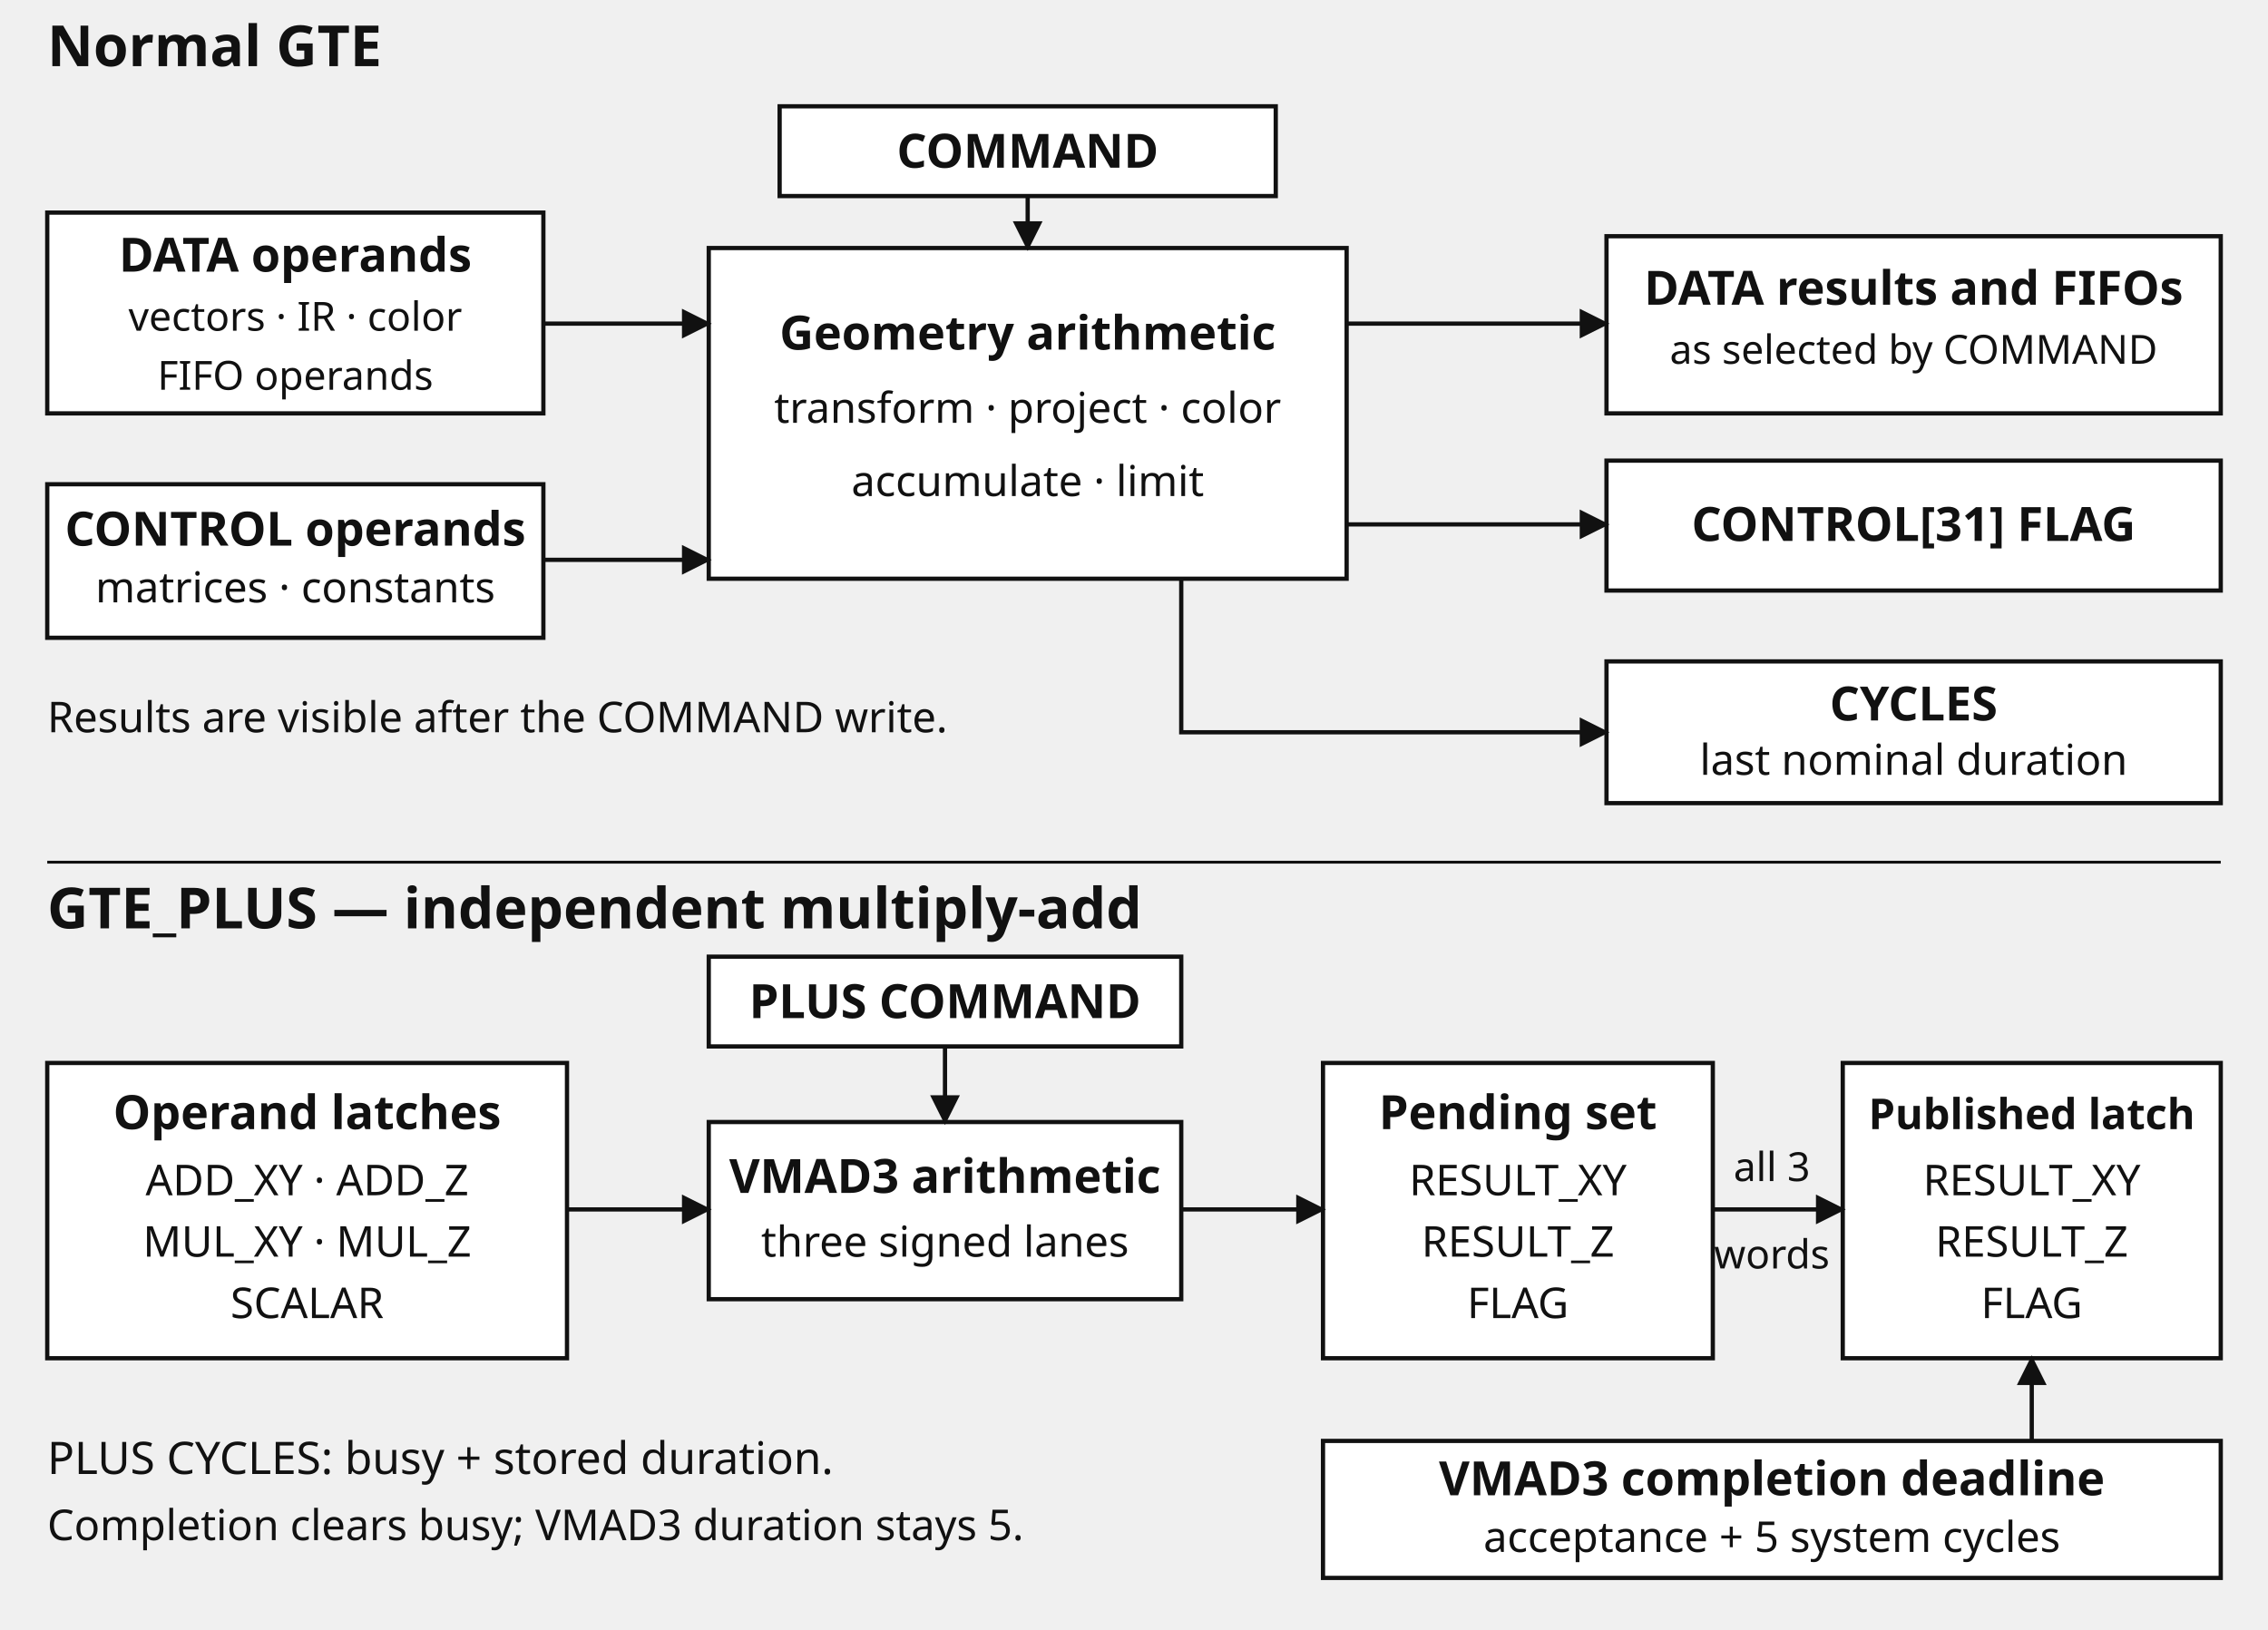
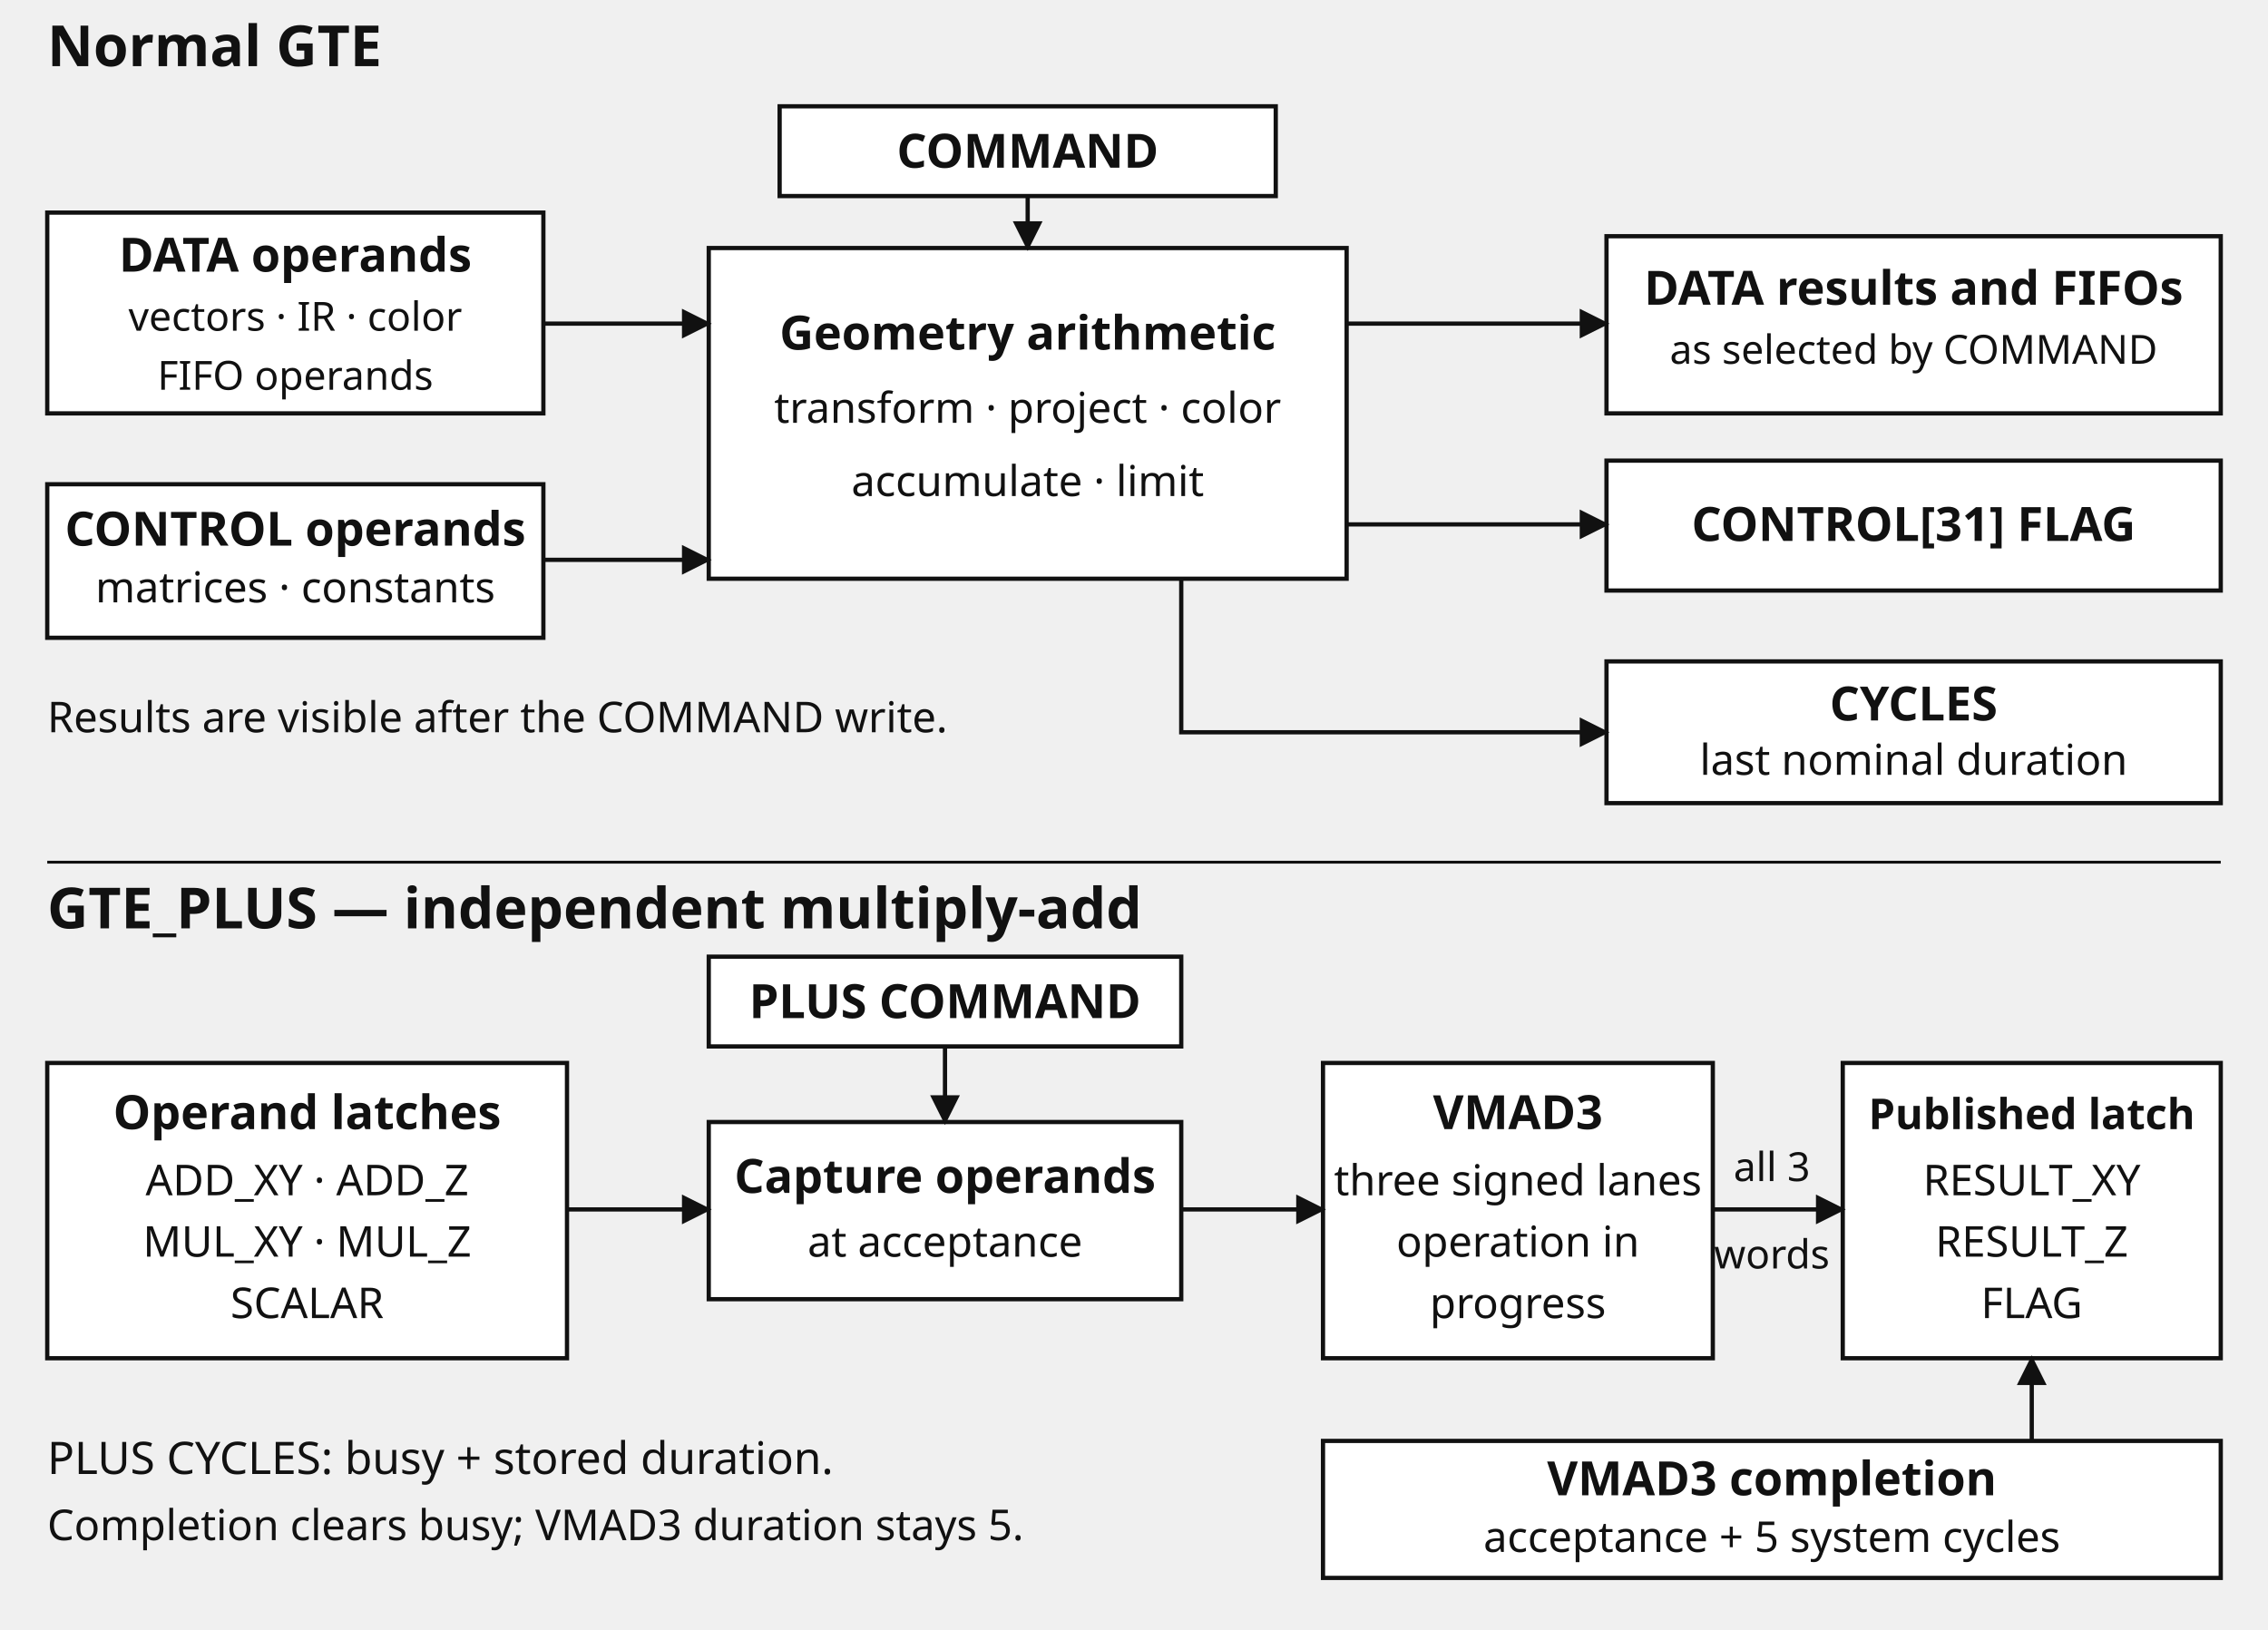
<svg xmlns="http://www.w3.org/2000/svg" viewBox="0 0 960 690" role="img" aria-labelledby="gte-overview-title gte-overview-desc">
  <defs>
    <marker id="gte-overview-arrow" viewBox="0 0 10 10" refX="9" refY="5" markerWidth="7" markerHeight="7" orient="auto-start-reverse">
      <path d="M 0 0 L 10 5 L 0 10 Z" fill="#111" />
    </marker>
  </defs>
  <g fill="#fff" stroke="#111" stroke-width="1.8">
    <rect x="20" y="90" width="210" height="85" />
    <rect x="20" y="205" width="210" height="65" />
    <rect x="330" y="45" width="210" height="38" />
    <rect x="300" y="105" width="270" height="140" />
    <rect x="680" y="100" width="260" height="75" />
    <rect x="680" y="195" width="260" height="55" />
    <rect x="680" y="280" width="260" height="60" />
    <rect x="20" y="450" width="220" height="125" />
    <rect x="300" y="405" width="200" height="38" />
    <rect x="300" y="475" width="200" height="75" />
    <rect x="560" y="450" width="165" height="125" />
    <rect x="780" y="450" width="160" height="125" />
    <rect x="560" y="610" width="380" height="58" />
  </g>
  <g fill="none" stroke="#111" stroke-width="1.8" marker-end="url(#gte-overview-arrow)">
    <path d="M 230 137 H 300" />
    <path d="M 230 237 H 300" />
    <path d="M 435 83 V 105" />
    <path d="M 570 137 H 680" />
    <path d="M 570 222 H 680" />
    <path d="M 500 245 V 310 H 680" />
    <path d="M 240 512 H 300" />
    <path d="M 400 443 V 475" />
    <path d="M 500 512 H 560" />
    <path d="M 725 512 H 780" />
    <path d="M 860 610 V 575" />
  </g>
  <path d="M 20 365 H 940" fill="none" stroke="#111" stroke-width="1.2" />
  <g fill="#111" font-family="sans-serif" font-size="20" text-anchor="middle">
    <text x="20" y="28" text-anchor="start" font-size="24" font-weight="bold">Normal GTE</text>
    <text x="125" y="115" font-weight="bold">DATA operands</text>
    <text x="125" y="140" font-size="17">vectors · IR · color</text>
    <text x="125" y="165" font-size="17">FIFO operands</text>
    <text x="125" y="231" font-weight="bold">CONTROL operands</text>
    <text x="125" y="255" font-size="18">matrices · constants</text>
    <text x="435" y="71" font-weight="bold">COMMAND</text>
    <text x="435" y="148" font-weight="bold">Geometry arithmetic</text>
    <text x="435" y="179" font-size="18">transform · project · color</text>
    <text x="435" y="210" font-size="18">accumulate · limit</text>
    <text x="810" y="129" font-weight="bold">DATA results and FIFOs</text>
    <text x="810" y="154" font-size="17">as selected by COMMAND</text>
    <text x="810" y="229" font-weight="bold">CONTROL[31] FLAG</text>
    <text x="810" y="305" font-weight="bold">CYCLES</text>
    <text x="810" y="328" font-size="18">last nominal duration</text>
    <text x="20" y="310" text-anchor="start" font-size="18">Results are visible after the COMMAND write.</text>
    <text x="20" y="393" text-anchor="start" font-size="24" font-weight="bold">GTE_PLUS — independent multiply-add</text>
    <text x="130" y="478" font-weight="bold">Operand latches</text>
    <text x="130" y="506" font-size="18">ADD_XY · ADD_Z</text>
    <text x="130" y="532" font-size="18">MUL_XY · MUL_Z</text>
    <text x="130" y="558" font-size="18">SCALAR</text>
    <text x="400" y="431" font-weight="bold">PLUS COMMAND</text>
-     <text x="400" y="505" font-weight="bold">VMAD3 arithmetic</text>
-     <text x="400" y="532" font-size="18">three signed lanes</text>
-     <text x="642.5" y="478" font-weight="bold">Pending set</text>
-     <text x="642.5" y="506" font-size="18">RESULT_XY</text>
-     <text x="642.5" y="532" font-size="18">RESULT_Z</text>
-     <text x="642.5" y="558" font-size="18">FLAG</text>
+     <text x="400" y="505" font-weight="bold">Capture operands</text>
+     <text x="400" y="532" font-size="18">at acceptance</text>
+     <text x="642.5" y="478" font-weight="bold">VMAD3</text>
+     <text x="642.5" y="506" font-size="18">three signed lanes</text>
+     <text x="642.5" y="532" font-size="18">operation in</text>
+     <text x="642.5" y="558" font-size="18">progress</text>
    <text x="860" y="478" font-size="18" font-weight="bold">Published latch</text>
    <text x="860" y="506" font-size="18">RESULT_XY</text>
    <text x="860" y="532" font-size="18">RESULT_Z</text>
    <text x="860" y="558" font-size="18">FLAG</text>
    <text x="750" y="500" font-size="17">all 3</text>
    <text x="750" y="537" font-size="17">words</text>
-     <text x="750" y="633" font-weight="bold">VMAD3 completion deadline</text>
+     <text x="750" y="633" font-weight="bold">VMAD3 completion</text>
    <text x="750" y="657" font-size="18">acceptance + 5 system cycles</text>
    <text x="20" y="624" text-anchor="start" font-size="19">PLUS CYCLES: busy + stored duration.</text>
    <text x="20" y="652" text-anchor="start" font-size="18">Completion clears busy; VMAD3 duration stays 5.</text>
  </g>
</svg>
